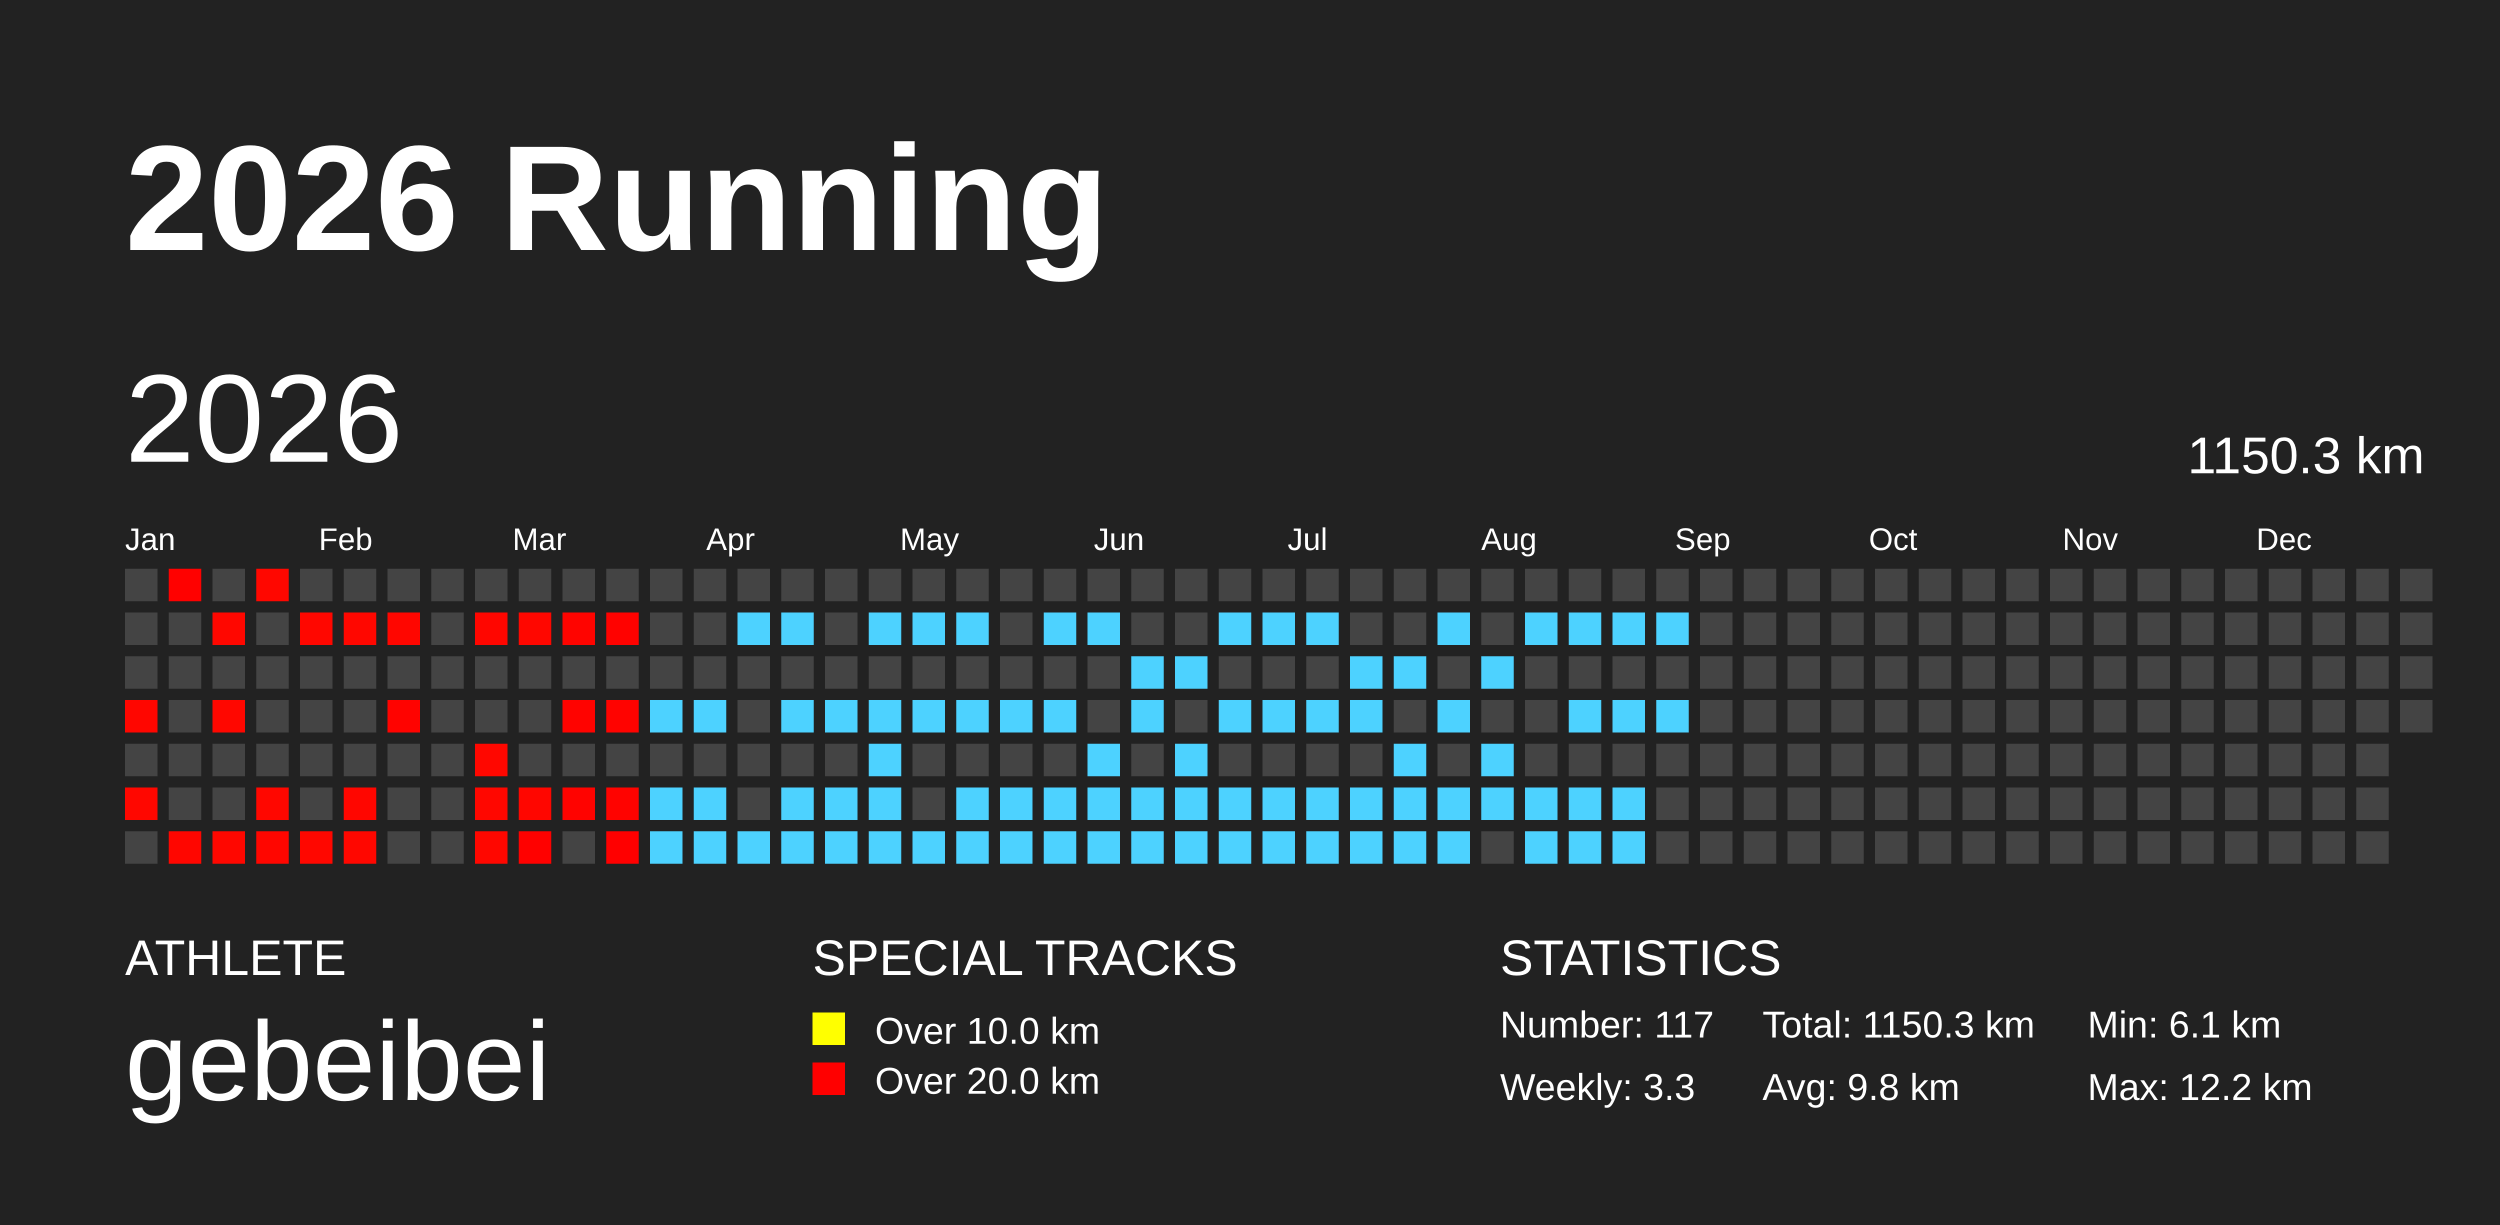
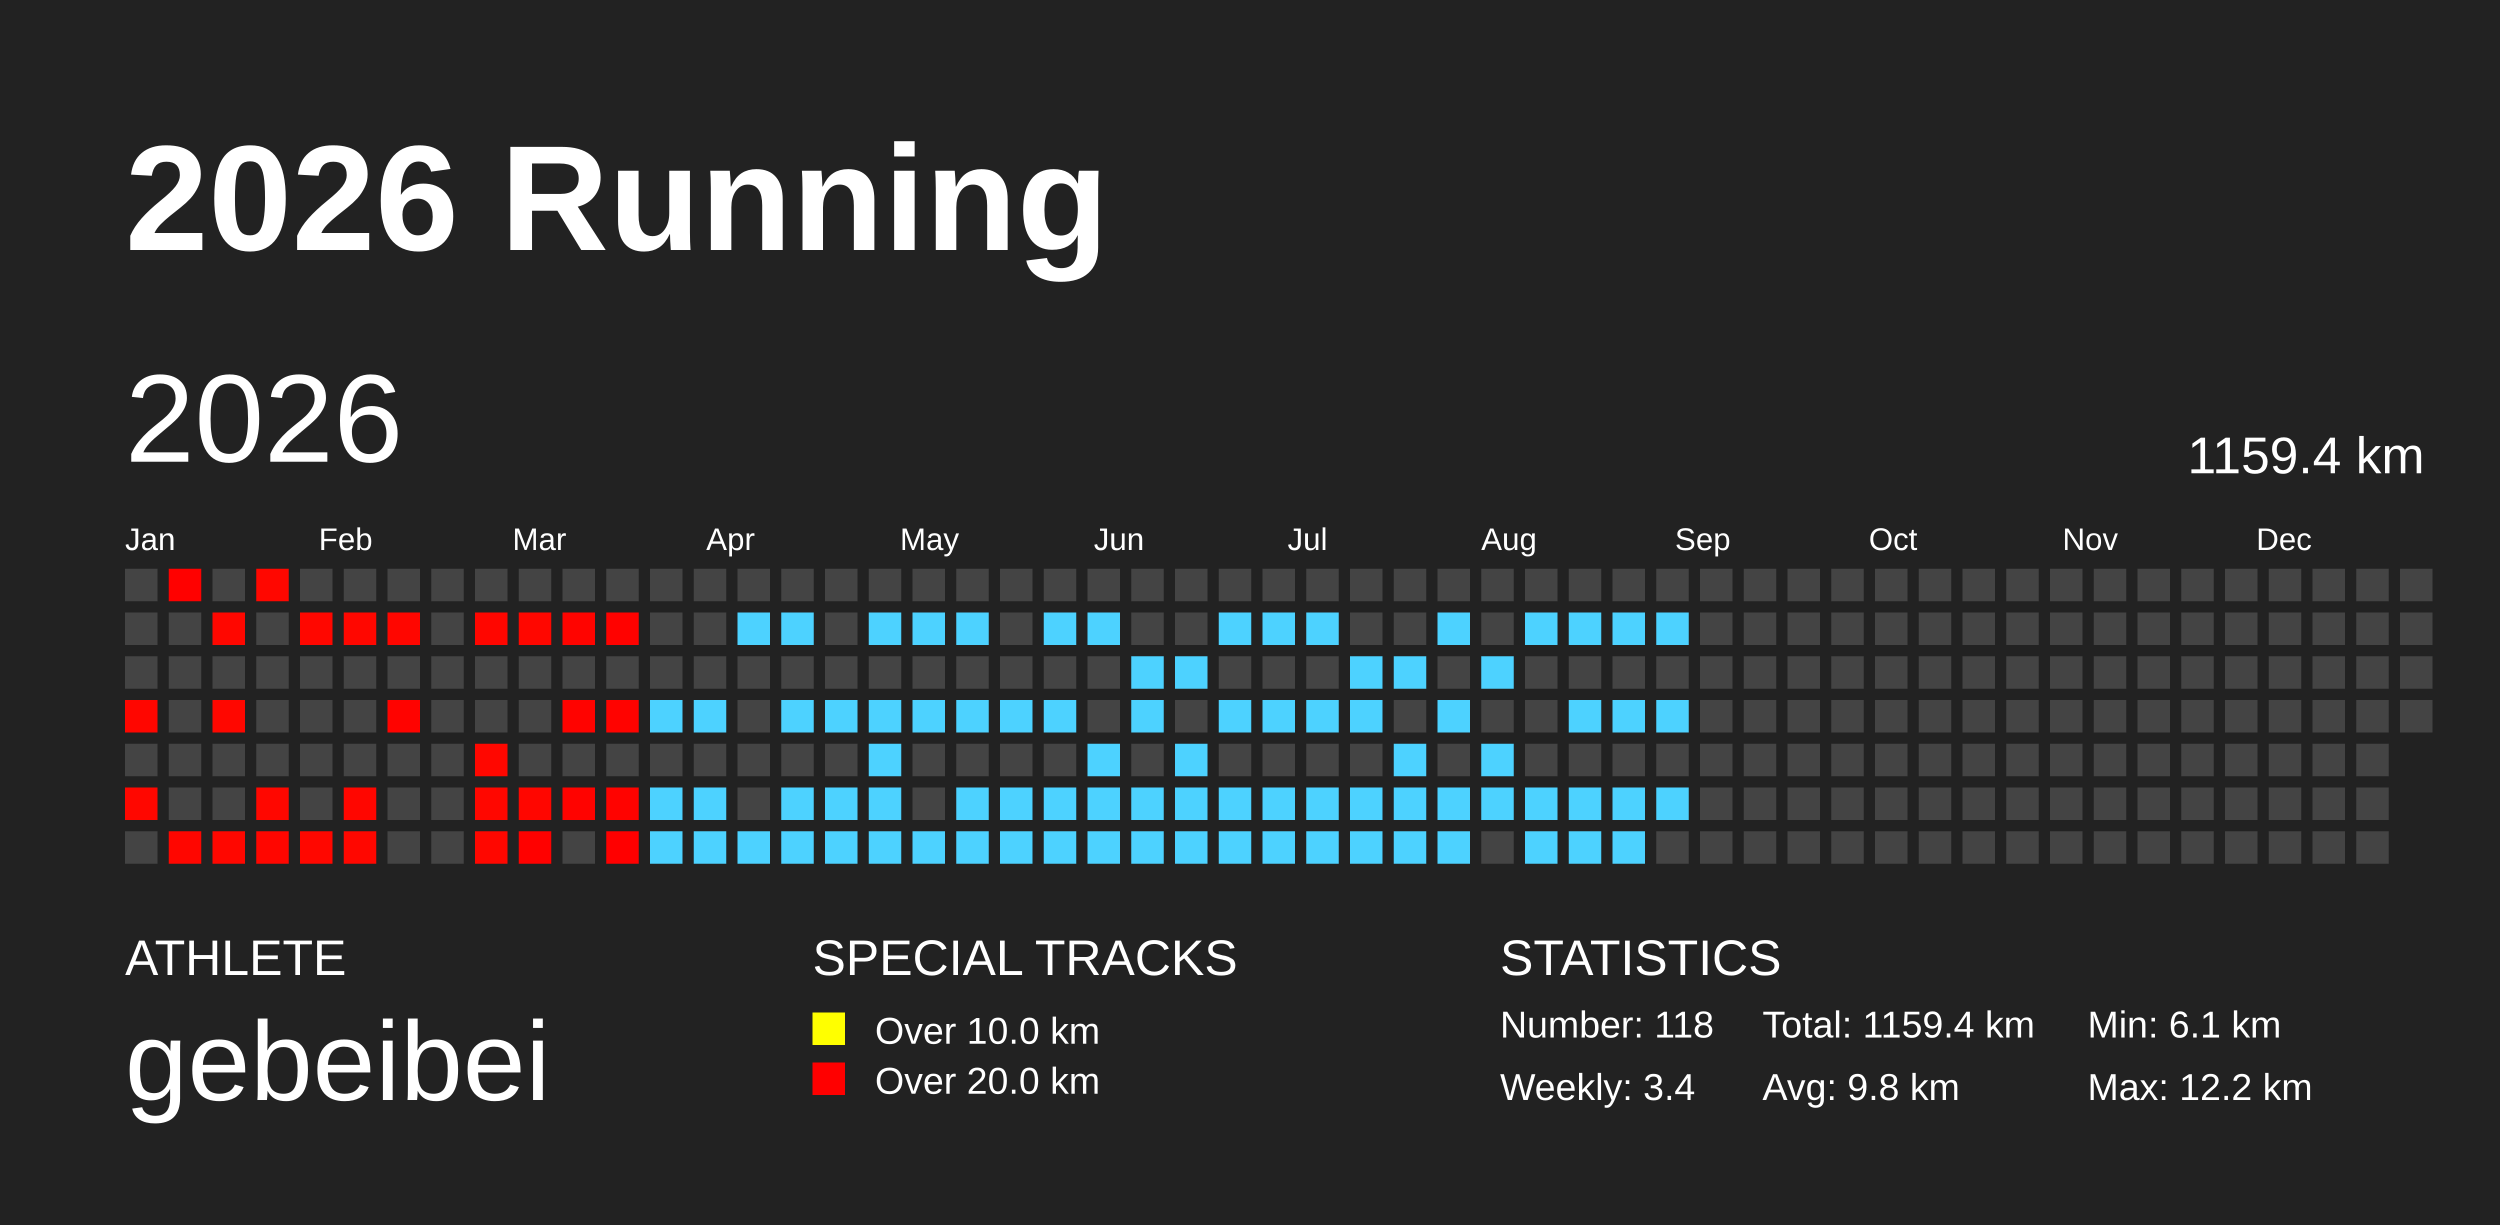
<svg xmlns="http://www.w3.org/2000/svg" baseProfile="full" height="98mm" version="1.1" viewBox="0,0,200,98" width="200mm">
  <defs />
  <rect fill="#222222" height="98" width="200" x="0" y="0" />
  <text fill="#FFFFFF" style="font-size:12px; font-family:Arial; font-weight:bold;" x="10" y="20">2026 Running</text>
  <text fill="#FFFFFF" style="font-size:4px; font-family:Arial" x="10" y="78">ATHLETE</text>
  <text fill="#FFFFFF" style="font-size:9px; font-family:Arial" x="10" y="88">gebeibei</text>
  <text fill="#FFFFFF" style="font-size:4px; font-family:Arial" x="65" y="78">SPECIAL TRACKS</text>
  <rect fill="yellow" height="2.6" width="2.6" x="65" y="81" />
  <text fill="#FFFFFF" style="font-size:3px; font-family:Arial" x="70" y="83.5">Over 10.0 km</text>
  <rect fill="red" height="2.6" width="2.6" x="65" y="85" />
  <text fill="#FFFFFF" style="font-size:3px; font-family:Arial" x="70" y="87.5">Over 20.0 km</text>
  <text fill="#FFFFFF" style="font-size:4px; font-family:Arial" x="120" y="78">STATISTICS</text>
-   <text fill="#FFFFFF" style="font-size:3px; font-family:Arial" x="120" y="83">Number: 117</text>
-   <text fill="#FFFFFF" style="font-size:3px; font-family:Arial" x="120" y="88">Weekly: 3.3</text>
-   <text fill="#FFFFFF" style="font-size:3px; font-family:Arial" x="141" y="83">Total: 1150.3 km</text>
+   <text fill="#FFFFFF" style="font-size:3px; font-family:Arial" x="120" y="83">Number: 118</text>
+   <text fill="#FFFFFF" style="font-size:3px; font-family:Arial" x="120" y="88">Weekly: 3.4</text>
+   <text fill="#FFFFFF" style="font-size:3px; font-family:Arial" x="141" y="83">Total: 1159.4 km</text>
  <text fill="#FFFFFF" style="font-size:3px; font-family:Arial" x="141" y="88">Avg: 9.8 km</text>
  <text fill="#FFFFFF" style="font-size:3px; font-family:Arial" x="167" y="83">Min: 6.1 km</text>
  <text fill="#FFFFFF" style="font-size:3px; font-family:Arial" x="167" y="88">Max: 12.2 km</text>
  <text dominant-baseline="hanging" fill="#FFFFFF" style="font-size:10.0px; font-family:Arial;" x="10" y="30">2026</text>
-   <text dominant-baseline="hanging" fill="#FFFFFF" style="font-size:4.125px; font-family:Arial;" x="175" y="35">1150.3 km</text>
+   <text dominant-baseline="hanging" fill="#FFFFFF" style="font-size:4.125px; font-family:Arial;" x="175" y="35">1159.4 km</text>
  <text fill="#FFFFFF" style="font-size:2.5px; font-family:Arial" x="10.0" y="44">Jan</text>
  <text fill="#FFFFFF" style="font-size:2.5px; font-family:Arial" x="25.5" y="44">Feb</text>
  <text fill="#FFFFFF" style="font-size:2.5px; font-family:Arial" x="41.0" y="44">Mar</text>
  <text fill="#FFFFFF" style="font-size:2.5px; font-family:Arial" x="56.5" y="44">Apr</text>
  <text fill="#FFFFFF" style="font-size:2.5px; font-family:Arial" x="72.0" y="44">May</text>
  <text fill="#FFFFFF" style="font-size:2.5px; font-family:Arial" x="87.5" y="44">Jun</text>
  <text fill="#FFFFFF" style="font-size:2.5px; font-family:Arial" x="103.0" y="44">Jul</text>
  <text fill="#FFFFFF" style="font-size:2.5px; font-family:Arial" x="118.5" y="44">Aug</text>
  <text fill="#FFFFFF" style="font-size:2.5px; font-family:Arial" x="134.0" y="44">Sep</text>
  <text fill="#FFFFFF" style="font-size:2.5px; font-family:Arial" x="149.5" y="44">Oct</text>
  <text fill="#FFFFFF" style="font-size:2.5px; font-family:Arial" x="165.0" y="44">Nov</text>
  <text fill="#FFFFFF" style="font-size:2.5px; font-family:Arial" x="180.5" y="44">Dec</text>
  <rect fill="#444444" height="2.6" width="2.6" x="10.0" y="45.5" />
  <rect fill="#444444" height="2.6" width="2.6" x="10.0" y="49.0" />
  <rect fill="#444444" height="2.6" width="2.6" x="10.0" y="52.5" />
  <rect fill="#ff0600" height="2.6" width="2.6" x="10.0" y="56.0" />
  <rect fill="#444444" height="2.6" width="2.6" x="10.0" y="59.5" />
  <rect fill="#ff0700" height="2.6" width="2.6" x="10.0" y="63.0" />
  <rect fill="#444444" height="2.6" width="2.6" x="10.0" y="66.5" />
  <rect fill="#ff0100" height="2.6" width="2.6" x="13.5" y="45.5" />
  <rect fill="#444444" height="2.6" width="2.6" x="13.5" y="49.0" />
  <rect fill="#444444" height="2.6" width="2.6" x="13.5" y="52.5" />
  <rect fill="#444444" height="2.6" width="2.6" x="13.5" y="56.0" />
  <rect fill="#444444" height="2.6" width="2.6" x="13.5" y="59.5" />
  <rect fill="#444444" height="2.6" width="2.6" x="13.5" y="63.0" />
  <rect fill="#ff0600" height="2.6" width="2.6" x="13.5" y="66.5" />
  <rect fill="#444444" height="2.6" width="2.6" x="17.0" y="45.5" />
  <rect fill="#ff0700" height="2.6" width="2.6" x="17.0" y="49.0" />
  <rect fill="#444444" height="2.6" width="2.6" x="17.0" y="52.5" />
  <rect fill="#ff0700" height="2.6" width="2.6" x="17.0" y="56.0" />
  <rect fill="#444444" height="2.6" width="2.6" x="17.0" y="59.5" />
  <rect fill="#444444" height="2.6" width="2.6" x="17.0" y="63.0" />
  <rect fill="#ff0700" height="2.6" width="2.6" x="17.0" y="66.5" />
  <rect fill="#ff0700" height="2.6" width="2.6" x="20.5" y="45.5" />
  <rect fill="#444444" height="2.6" width="2.6" x="20.5" y="49.0" />
  <rect fill="#444444" height="2.6" width="2.6" x="20.5" y="52.5" />
  <rect fill="#444444" height="2.6" width="2.6" x="20.5" y="56.0" />
  <rect fill="#444444" height="2.6" width="2.6" x="20.5" y="59.5" />
  <rect fill="#ff0700" height="2.6" width="2.6" x="20.5" y="63.0" />
  <rect fill="#ff0600" height="2.6" width="2.6" x="20.5" y="66.5" />
  <rect fill="#444444" height="2.6" width="2.6" x="24.0" y="45.5" />
  <rect fill="#ff0700" height="2.6" width="2.6" x="24.0" y="49.0" />
  <rect fill="#444444" height="2.6" width="2.6" x="24.0" y="52.5" />
  <rect fill="#444444" height="2.6" width="2.6" x="24.0" y="56.0" />
  <rect fill="#444444" height="2.6" width="2.6" x="24.0" y="59.5" />
  <rect fill="#444444" height="2.6" width="2.6" x="24.0" y="63.0" />
  <rect fill="#ff0700" height="2.6" width="2.6" x="24.0" y="66.5" />
  <rect fill="#444444" height="2.6" width="2.6" x="27.5" y="45.5" />
  <rect fill="#ff0700" height="2.6" width="2.6" x="27.5" y="49.0" />
  <rect fill="#444444" height="2.6" width="2.6" x="27.5" y="52.5" />
  <rect fill="#444444" height="2.6" width="2.6" x="27.5" y="56.0" />
  <rect fill="#444444" height="2.6" width="2.6" x="27.5" y="59.5" />
  <rect fill="#ff0600" height="2.6" width="2.6" x="27.5" y="63.0" />
  <rect fill="#ff0700" height="2.6" width="2.6" x="27.5" y="66.5" />
  <rect fill="#444444" height="2.6" width="2.6" x="31.0" y="45.5" />
  <rect fill="#ff0600" height="2.6" width="2.6" x="31.0" y="49.0" />
  <rect fill="#444444" height="2.6" width="2.6" x="31.0" y="52.5" />
  <rect fill="#ff0300" height="2.6" width="2.6" x="31.0" y="56.0" />
  <rect fill="#444444" height="2.6" width="2.6" x="31.0" y="59.5" />
  <rect fill="#444444" height="2.6" width="2.6" x="31.0" y="63.0" />
  <rect fill="#444444" height="2.6" width="2.6" x="31.0" y="66.5" />
  <rect fill="#444444" height="2.6" width="2.6" x="34.5" y="45.5" />
  <rect fill="#444444" height="2.6" width="2.6" x="34.5" y="49.0" />
  <rect fill="#444444" height="2.6" width="2.6" x="34.5" y="52.5" />
  <rect fill="#444444" height="2.6" width="2.6" x="34.5" y="56.0" />
  <rect fill="#444444" height="2.6" width="2.6" x="34.5" y="59.5" />
  <rect fill="#444444" height="2.6" width="2.6" x="34.5" y="63.0" />
  <rect fill="#444444" height="2.6" width="2.6" x="34.5" y="66.5" />
  <rect fill="#444444" height="2.6" width="2.6" x="38.0" y="45.5" />
  <rect fill="#ff0600" height="2.6" width="2.6" x="38.0" y="49.0" />
  <rect fill="#444444" height="2.6" width="2.6" x="38.0" y="52.5" />
  <rect fill="#444444" height="2.6" width="2.6" x="38.0" y="56.0" />
  <rect fill="#ff0700" height="2.6" width="2.6" x="38.0" y="59.5" />
  <rect fill="#ff0700" height="2.6" width="2.6" x="38.0" y="63.0" />
  <rect fill="#ff0700" height="2.6" width="2.6" x="38.0" y="66.5" />
  <rect fill="#444444" height="2.6" width="2.6" x="41.5" y="45.5" />
  <rect fill="#ff0700" height="2.6" width="2.6" x="41.5" y="49.0" />
  <rect fill="#444444" height="2.6" width="2.6" x="41.5" y="52.5" />
  <rect fill="#444444" height="2.6" width="2.6" x="41.5" y="56.0" />
  <rect fill="#444444" height="2.6" width="2.6" x="41.5" y="59.5" />
  <rect fill="#ff0600" height="2.6" width="2.6" x="41.5" y="63.0" />
  <rect fill="#ff0100" height="2.6" width="2.6" x="41.5" y="66.5" />
  <rect fill="#444444" height="2.6" width="2.6" x="45.0" y="45.5" />
  <rect fill="#ff0400" height="2.6" width="2.6" x="45.0" y="49.0" />
  <rect fill="#444444" height="2.6" width="2.6" x="45.0" y="52.5" />
  <rect fill="#ff0300" height="2.6" width="2.6" x="45.0" y="56.0" />
  <rect fill="#444444" height="2.6" width="2.6" x="45.0" y="59.5" />
  <rect fill="#ff0300" height="2.6" width="2.6" x="45.0" y="63.0" />
  <rect fill="#444444" height="2.6" width="2.6" x="45.0" y="66.5" />
  <rect fill="#444444" height="2.6" width="2.6" x="48.5" y="45.5" />
  <rect fill="#ff0200" height="2.6" width="2.6" x="48.5" y="49.0" />
  <rect fill="#444444" height="2.6" width="2.6" x="48.5" y="52.5" />
  <rect fill="#ff0300" height="2.6" width="2.6" x="48.5" y="56.0" />
  <rect fill="#444444" height="2.6" width="2.6" x="48.5" y="59.5" />
  <rect fill="#ff0300" height="2.6" width="2.6" x="48.5" y="63.0" />
  <rect fill="#ff0000" height="2.6" width="2.6" x="48.5" y="66.5" />
  <rect fill="#444444" height="2.6" width="2.6" x="52.0" y="45.5" />
  <rect fill="#444444" height="2.6" width="2.6" x="52.0" y="49.0" />
  <rect fill="#444444" height="2.6" width="2.6" x="52.0" y="52.5" />
  <rect fill="#4dd2ff" height="2.6" width="2.6" x="52.0" y="56.0" />
  <rect fill="#444444" height="2.6" width="2.6" x="52.0" y="59.5" />
  <rect fill="#4dd2ff" height="2.6" width="2.6" x="52.0" y="63.0" />
  <rect fill="#4dd2ff" height="2.6" width="2.6" x="52.0" y="66.5" />
  <rect fill="#444444" height="2.6" width="2.6" x="55.5" y="45.5" />
  <rect fill="#444444" height="2.6" width="2.6" x="55.5" y="49.0" />
  <rect fill="#444444" height="2.6" width="2.6" x="55.5" y="52.5" />
  <rect fill="#4dd2ff" height="2.6" width="2.6" x="55.5" y="56.0" />
  <rect fill="#444444" height="2.6" width="2.6" x="55.5" y="59.5" />
  <rect fill="#4dd2ff" height="2.6" width="2.6" x="55.5" y="63.0" />
  <rect fill="#4dd2ff" height="2.6" width="2.6" x="55.5" y="66.5" />
  <rect fill="#444444" height="2.6" width="2.6" x="59.0" y="45.5" />
  <rect fill="#4dd2ff" height="2.6" width="2.6" x="59.0" y="49.0" />
  <rect fill="#444444" height="2.6" width="2.6" x="59.0" y="52.5" />
  <rect fill="#444444" height="2.6" width="2.6" x="59.0" y="56.0" />
  <rect fill="#444444" height="2.6" width="2.6" x="59.0" y="59.5" />
  <rect fill="#444444" height="2.6" width="2.6" x="59.0" y="63.0" />
  <rect fill="#4dd2ff" height="2.6" width="2.6" x="59.0" y="66.5" />
  <rect fill="#444444" height="2.6" width="2.6" x="62.5" y="45.5" />
  <rect fill="#4dd2ff" height="2.6" width="2.6" x="62.5" y="49.0" />
  <rect fill="#444444" height="2.6" width="2.6" x="62.5" y="52.5" />
  <rect fill="#4dd2ff" height="2.6" width="2.6" x="62.5" y="56.0" />
  <rect fill="#444444" height="2.6" width="2.6" x="62.5" y="59.5" />
  <rect fill="#4dd2ff" height="2.6" width="2.6" x="62.5" y="63.0" />
  <rect fill="#4dd2ff" height="2.6" width="2.6" x="62.5" y="66.5" />
  <rect fill="#444444" height="2.6" width="2.6" x="66.0" y="45.5" />
  <rect fill="#444444" height="2.6" width="2.6" x="66.0" y="49.0" />
  <rect fill="#444444" height="2.6" width="2.6" x="66.0" y="52.5" />
  <rect fill="#4dd2ff" height="2.6" width="2.6" x="66.0" y="56.0" />
  <rect fill="#444444" height="2.6" width="2.6" x="66.0" y="59.5" />
  <rect fill="#4dd2ff" height="2.6" width="2.6" x="66.0" y="63.0" />
  <rect fill="#4dd2ff" height="2.6" width="2.6" x="66.0" y="66.5" />
  <rect fill="#444444" height="2.6" width="2.6" x="69.5" y="45.5" />
  <rect fill="#4dd2ff" height="2.6" width="2.6" x="69.5" y="49.0" />
  <rect fill="#444444" height="2.6" width="2.6" x="69.5" y="52.5" />
  <rect fill="#4dd2ff" height="2.6" width="2.6" x="69.5" y="56.0" />
  <rect fill="#4dd2ff" height="2.6" width="2.6" x="69.5" y="59.5" />
  <rect fill="#4dd2ff" height="2.6" width="2.6" x="69.5" y="63.0" />
  <rect fill="#4dd2ff" height="2.6" width="2.6" x="69.5" y="66.5" />
  <rect fill="#444444" height="2.6" width="2.6" x="73.0" y="45.5" />
  <rect fill="#4dd2ff" height="2.6" width="2.6" x="73.0" y="49.0" />
  <rect fill="#444444" height="2.6" width="2.6" x="73.0" y="52.5" />
  <rect fill="#4dd2ff" height="2.6" width="2.6" x="73.0" y="56.0" />
  <rect fill="#444444" height="2.6" width="2.6" x="73.0" y="59.5" />
  <rect fill="#444444" height="2.6" width="2.6" x="73.0" y="63.0" />
  <rect fill="#4dd2ff" height="2.6" width="2.6" x="73.0" y="66.5" />
  <rect fill="#444444" height="2.6" width="2.6" x="76.5" y="45.5" />
  <rect fill="#4dd2ff" height="2.6" width="2.6" x="76.5" y="49.0" />
  <rect fill="#444444" height="2.6" width="2.6" x="76.5" y="52.5" />
  <rect fill="#4dd2ff" height="2.6" width="2.6" x="76.5" y="56.0" />
  <rect fill="#444444" height="2.6" width="2.6" x="76.5" y="59.5" />
  <rect fill="#4dd2ff" height="2.6" width="2.6" x="76.5" y="63.0" />
  <rect fill="#4dd2ff" height="2.6" width="2.6" x="76.5" y="66.5" />
  <rect fill="#444444" height="2.6" width="2.6" x="80.0" y="45.5" />
  <rect fill="#444444" height="2.6" width="2.6" x="80.0" y="49.0" />
  <rect fill="#444444" height="2.6" width="2.6" x="80.0" y="52.5" />
  <rect fill="#4dd2ff" height="2.6" width="2.6" x="80.0" y="56.0" />
  <rect fill="#444444" height="2.6" width="2.6" x="80.0" y="59.5" />
  <rect fill="#4dd2ff" height="2.6" width="2.6" x="80.0" y="63.0" />
  <rect fill="#4dd2ff" height="2.6" width="2.6" x="80.0" y="66.5" />
  <rect fill="#444444" height="2.6" width="2.6" x="83.5" y="45.5" />
  <rect fill="#4dd2ff" height="2.6" width="2.6" x="83.5" y="49.0" />
  <rect fill="#444444" height="2.6" width="2.6" x="83.5" y="52.5" />
  <rect fill="#4dd2ff" height="2.6" width="2.6" x="83.5" y="56.0" />
  <rect fill="#444444" height="2.6" width="2.6" x="83.5" y="59.5" />
  <rect fill="#4dd2ff" height="2.6" width="2.6" x="83.5" y="63.0" />
  <rect fill="#4dd2ff" height="2.6" width="2.6" x="83.5" y="66.5" />
  <rect fill="#444444" height="2.6" width="2.6" x="87.0" y="45.5" />
  <rect fill="#4dd2ff" height="2.6" width="2.6" x="87.0" y="49.0" />
  <rect fill="#444444" height="2.6" width="2.6" x="87.0" y="52.5" />
  <rect fill="#444444" height="2.6" width="2.6" x="87.0" y="56.0" />
  <rect fill="#4dd2ff" height="2.6" width="2.6" x="87.0" y="59.5" />
  <rect fill="#4dd2ff" height="2.6" width="2.6" x="87.0" y="63.0" />
  <rect fill="#4dd2ff" height="2.6" width="2.6" x="87.0" y="66.5" />
  <rect fill="#444444" height="2.6" width="2.6" x="90.5" y="45.5" />
  <rect fill="#444444" height="2.6" width="2.6" x="90.5" y="49.0" />
  <rect fill="#4dd2ff" height="2.6" width="2.6" x="90.5" y="52.5" />
  <rect fill="#4dd2ff" height="2.6" width="2.6" x="90.5" y="56.0" />
  <rect fill="#444444" height="2.6" width="2.6" x="90.5" y="59.5" />
  <rect fill="#4dd2ff" height="2.6" width="2.6" x="90.5" y="63.0" />
  <rect fill="#4dd2ff" height="2.6" width="2.6" x="90.5" y="66.5" />
  <rect fill="#444444" height="2.6" width="2.6" x="94.0" y="45.5" />
  <rect fill="#444444" height="2.6" width="2.6" x="94.0" y="49.0" />
  <rect fill="#4dd2ff" height="2.6" width="2.6" x="94.0" y="52.5" />
  <rect fill="#444444" height="2.6" width="2.6" x="94.0" y="56.0" />
  <rect fill="#4dd2ff" height="2.6" width="2.6" x="94.0" y="59.5" />
  <rect fill="#4dd2ff" height="2.6" width="2.6" x="94.0" y="63.0" />
  <rect fill="#4dd2ff" height="2.6" width="2.6" x="94.0" y="66.5" />
  <rect fill="#444444" height="2.6" width="2.6" x="97.5" y="45.5" />
  <rect fill="#4dd2ff" height="2.6" width="2.6" x="97.5" y="49.0" />
  <rect fill="#444444" height="2.6" width="2.6" x="97.5" y="52.5" />
  <rect fill="#4dd2ff" height="2.6" width="2.6" x="97.5" y="56.0" />
  <rect fill="#444444" height="2.6" width="2.6" x="97.5" y="59.5" />
  <rect fill="#4dd2ff" height="2.6" width="2.6" x="97.5" y="63.0" />
  <rect fill="#4dd2ff" height="2.6" width="2.6" x="97.5" y="66.5" />
  <rect fill="#444444" height="2.6" width="2.6" x="101.0" y="45.5" />
  <rect fill="#4dd2ff" height="2.6" width="2.6" x="101.0" y="49.0" />
  <rect fill="#444444" height="2.6" width="2.6" x="101.0" y="52.5" />
  <rect fill="#4dd2ff" height="2.6" width="2.6" x="101.0" y="56.0" />
  <rect fill="#444444" height="2.6" width="2.6" x="101.0" y="59.5" />
  <rect fill="#4dd2ff" height="2.6" width="2.6" x="101.0" y="63.0" />
  <rect fill="#4dd2ff" height="2.6" width="2.6" x="101.0" y="66.5" />
  <rect fill="#444444" height="2.6" width="2.6" x="104.5" y="45.5" />
  <rect fill="#4dd2ff" height="2.6" width="2.6" x="104.5" y="49.0" />
  <rect fill="#444444" height="2.6" width="2.6" x="104.5" y="52.5" />
  <rect fill="#4dd2ff" height="2.6" width="2.6" x="104.5" y="56.0" />
  <rect fill="#444444" height="2.6" width="2.6" x="104.5" y="59.5" />
  <rect fill="#4dd2ff" height="2.6" width="2.6" x="104.5" y="63.0" />
  <rect fill="#4dd2ff" height="2.6" width="2.6" x="104.5" y="66.5" />
  <rect fill="#444444" height="2.6" width="2.6" x="108.0" y="45.5" />
  <rect fill="#444444" height="2.6" width="2.6" x="108.0" y="49.0" />
  <rect fill="#4dd2ff" height="2.6" width="2.6" x="108.0" y="52.5" />
  <rect fill="#4dd2ff" height="2.6" width="2.6" x="108.0" y="56.0" />
  <rect fill="#444444" height="2.6" width="2.6" x="108.0" y="59.5" />
  <rect fill="#4dd2ff" height="2.6" width="2.6" x="108.0" y="63.0" />
  <rect fill="#4dd2ff" height="2.6" width="2.6" x="108.0" y="66.5" />
  <rect fill="#444444" height="2.6" width="2.6" x="111.5" y="45.5" />
  <rect fill="#444444" height="2.6" width="2.6" x="111.5" y="49.0" />
  <rect fill="#4dd2ff" height="2.6" width="2.6" x="111.5" y="52.5" />
  <rect fill="#444444" height="2.6" width="2.6" x="111.5" y="56.0" />
  <rect fill="#4dd2ff" height="2.6" width="2.6" x="111.5" y="59.5" />
  <rect fill="#4dd2ff" height="2.6" width="2.6" x="111.5" y="63.0" />
  <rect fill="#4dd2ff" height="2.6" width="2.6" x="111.5" y="66.5" />
  <rect fill="#444444" height="2.6" width="2.6" x="115.0" y="45.5" />
  <rect fill="#4dd2ff" height="2.6" width="2.6" x="115.0" y="49.0" />
  <rect fill="#444444" height="2.6" width="2.6" x="115.0" y="52.5" />
  <rect fill="#4dd2ff" height="2.6" width="2.6" x="115.0" y="56.0" />
  <rect fill="#444444" height="2.6" width="2.6" x="115.0" y="59.5" />
  <rect fill="#4dd2ff" height="2.6" width="2.6" x="115.0" y="63.0" />
  <rect fill="#4dd2ff" height="2.6" width="2.6" x="115.0" y="66.5" />
  <rect fill="#444444" height="2.6" width="2.6" x="118.5" y="45.5" />
  <rect fill="#444444" height="2.6" width="2.6" x="118.5" y="49.0" />
  <rect fill="#4dd2ff" height="2.6" width="2.6" x="118.5" y="52.5" />
  <rect fill="#444444" height="2.6" width="2.6" x="118.5" y="56.0" />
  <rect fill="#4dd2ff" height="2.6" width="2.6" x="118.5" y="59.5" />
  <rect fill="#4dd2ff" height="2.6" width="2.6" x="118.5" y="63.0" />
  <rect fill="#444444" height="2.6" width="2.6" x="118.5" y="66.5" />
  <rect fill="#444444" height="2.6" width="2.6" x="122.0" y="45.5" />
  <rect fill="#4dd2ff" height="2.6" width="2.6" x="122.0" y="49.0" />
  <rect fill="#444444" height="2.6" width="2.6" x="122.0" y="52.5" />
  <rect fill="#444444" height="2.6" width="2.6" x="122.0" y="56.0" />
  <rect fill="#444444" height="2.6" width="2.6" x="122.0" y="59.5" />
  <rect fill="#4dd2ff" height="2.6" width="2.6" x="122.0" y="63.0" />
  <rect fill="#4dd2ff" height="2.6" width="2.6" x="122.0" y="66.5" />
  <rect fill="#444444" height="2.6" width="2.6" x="125.5" y="45.5" />
  <rect fill="#4dd2ff" height="2.6" width="2.6" x="125.5" y="49.0" />
  <rect fill="#444444" height="2.6" width="2.6" x="125.5" y="52.5" />
  <rect fill="#4dd2ff" height="2.6" width="2.6" x="125.5" y="56.0" />
  <rect fill="#444444" height="2.6" width="2.6" x="125.5" y="59.5" />
  <rect fill="#4dd2ff" height="2.6" width="2.6" x="125.5" y="63.0" />
  <rect fill="#4dd2ff" height="2.6" width="2.6" x="125.5" y="66.5" />
  <rect fill="#444444" height="2.6" width="2.6" x="129.0" y="45.5" />
  <rect fill="#4dd2ff" height="2.6" width="2.6" x="129.0" y="49.0" />
  <rect fill="#444444" height="2.6" width="2.6" x="129.0" y="52.5" />
  <rect fill="#4dd2ff" height="2.6" width="2.6" x="129.0" y="56.0" />
  <rect fill="#444444" height="2.6" width="2.6" x="129.0" y="59.5" />
  <rect fill="#4dd2ff" height="2.6" width="2.6" x="129.0" y="63.0" />
  <rect fill="#4dd2ff" height="2.6" width="2.6" x="129.0" y="66.5" />
  <rect fill="#444444" height="2.6" width="2.6" x="132.5" y="45.5" />
  <rect fill="#4dd2ff" height="2.6" width="2.6" x="132.5" y="49.0" />
  <rect fill="#444444" height="2.6" width="2.6" x="132.5" y="52.5" />
  <rect fill="#4dd2ff" height="2.6" width="2.6" x="132.5" y="56.0" />
  <rect fill="#444444" height="2.6" width="2.6" x="132.5" y="59.5" />
-   <rect fill="#444444" height="2.6" width="2.6" x="132.5" y="63.0" />
+   <rect fill="#4dd2ff" height="2.6" width="2.6" x="132.5" y="63.0" />
  <rect fill="#444444" height="2.6" width="2.6" x="132.5" y="66.5" />
  <rect fill="#444444" height="2.6" width="2.6" x="136.0" y="45.5" />
  <rect fill="#444444" height="2.6" width="2.6" x="136.0" y="49.0" />
  <rect fill="#444444" height="2.6" width="2.6" x="136.0" y="52.5" />
  <rect fill="#444444" height="2.6" width="2.6" x="136.0" y="56.0" />
  <rect fill="#444444" height="2.6" width="2.6" x="136.0" y="59.5" />
  <rect fill="#444444" height="2.6" width="2.6" x="136.0" y="63.0" />
  <rect fill="#444444" height="2.6" width="2.6" x="136.0" y="66.5" />
  <rect fill="#444444" height="2.6" width="2.6" x="139.5" y="45.5" />
  <rect fill="#444444" height="2.6" width="2.6" x="139.5" y="49.0" />
  <rect fill="#444444" height="2.6" width="2.6" x="139.5" y="52.5" />
  <rect fill="#444444" height="2.6" width="2.6" x="139.5" y="56.0" />
  <rect fill="#444444" height="2.6" width="2.6" x="139.5" y="59.5" />
  <rect fill="#444444" height="2.6" width="2.6" x="139.5" y="63.0" />
  <rect fill="#444444" height="2.6" width="2.6" x="139.5" y="66.5" />
  <rect fill="#444444" height="2.6" width="2.6" x="143.0" y="45.5" />
  <rect fill="#444444" height="2.6" width="2.6" x="143.0" y="49.0" />
  <rect fill="#444444" height="2.6" width="2.6" x="143.0" y="52.5" />
  <rect fill="#444444" height="2.6" width="2.6" x="143.0" y="56.0" />
  <rect fill="#444444" height="2.6" width="2.6" x="143.0" y="59.5" />
  <rect fill="#444444" height="2.6" width="2.6" x="143.0" y="63.0" />
  <rect fill="#444444" height="2.6" width="2.6" x="143.0" y="66.5" />
  <rect fill="#444444" height="2.6" width="2.6" x="146.5" y="45.5" />
  <rect fill="#444444" height="2.6" width="2.6" x="146.5" y="49.0" />
  <rect fill="#444444" height="2.6" width="2.6" x="146.5" y="52.5" />
  <rect fill="#444444" height="2.6" width="2.6" x="146.5" y="56.0" />
  <rect fill="#444444" height="2.6" width="2.6" x="146.5" y="59.5" />
  <rect fill="#444444" height="2.6" width="2.6" x="146.5" y="63.0" />
  <rect fill="#444444" height="2.6" width="2.6" x="146.5" y="66.5" />
  <rect fill="#444444" height="2.6" width="2.6" x="150.0" y="45.5" />
  <rect fill="#444444" height="2.6" width="2.6" x="150.0" y="49.0" />
  <rect fill="#444444" height="2.6" width="2.6" x="150.0" y="52.5" />
  <rect fill="#444444" height="2.6" width="2.6" x="150.0" y="56.0" />
  <rect fill="#444444" height="2.6" width="2.6" x="150.0" y="59.5" />
  <rect fill="#444444" height="2.6" width="2.6" x="150.0" y="63.0" />
  <rect fill="#444444" height="2.6" width="2.6" x="150.0" y="66.5" />
  <rect fill="#444444" height="2.6" width="2.6" x="153.5" y="45.5" />
  <rect fill="#444444" height="2.6" width="2.6" x="153.5" y="49.0" />
  <rect fill="#444444" height="2.6" width="2.6" x="153.5" y="52.5" />
  <rect fill="#444444" height="2.6" width="2.6" x="153.5" y="56.0" />
  <rect fill="#444444" height="2.6" width="2.6" x="153.5" y="59.5" />
  <rect fill="#444444" height="2.6" width="2.6" x="153.5" y="63.0" />
  <rect fill="#444444" height="2.6" width="2.6" x="153.5" y="66.5" />
  <rect fill="#444444" height="2.6" width="2.6" x="157.0" y="45.5" />
  <rect fill="#444444" height="2.6" width="2.6" x="157.0" y="49.0" />
  <rect fill="#444444" height="2.6" width="2.6" x="157.0" y="52.5" />
  <rect fill="#444444" height="2.6" width="2.6" x="157.0" y="56.0" />
  <rect fill="#444444" height="2.6" width="2.6" x="157.0" y="59.5" />
  <rect fill="#444444" height="2.6" width="2.6" x="157.0" y="63.0" />
  <rect fill="#444444" height="2.6" width="2.6" x="157.0" y="66.5" />
  <rect fill="#444444" height="2.6" width="2.6" x="160.5" y="45.5" />
  <rect fill="#444444" height="2.6" width="2.6" x="160.5" y="49.0" />
  <rect fill="#444444" height="2.6" width="2.6" x="160.5" y="52.5" />
  <rect fill="#444444" height="2.6" width="2.6" x="160.5" y="56.0" />
  <rect fill="#444444" height="2.6" width="2.6" x="160.5" y="59.5" />
  <rect fill="#444444" height="2.6" width="2.6" x="160.5" y="63.0" />
  <rect fill="#444444" height="2.6" width="2.6" x="160.5" y="66.5" />
  <rect fill="#444444" height="2.6" width="2.6" x="164.0" y="45.5" />
  <rect fill="#444444" height="2.6" width="2.6" x="164.0" y="49.0" />
  <rect fill="#444444" height="2.6" width="2.6" x="164.0" y="52.5" />
  <rect fill="#444444" height="2.6" width="2.6" x="164.0" y="56.0" />
  <rect fill="#444444" height="2.6" width="2.6" x="164.0" y="59.5" />
  <rect fill="#444444" height="2.6" width="2.6" x="164.0" y="63.0" />
  <rect fill="#444444" height="2.6" width="2.6" x="164.0" y="66.5" />
  <rect fill="#444444" height="2.6" width="2.6" x="167.5" y="45.5" />
  <rect fill="#444444" height="2.6" width="2.6" x="167.5" y="49.0" />
  <rect fill="#444444" height="2.6" width="2.6" x="167.5" y="52.5" />
  <rect fill="#444444" height="2.6" width="2.6" x="167.5" y="56.0" />
  <rect fill="#444444" height="2.6" width="2.6" x="167.5" y="59.5" />
  <rect fill="#444444" height="2.6" width="2.6" x="167.5" y="63.0" />
  <rect fill="#444444" height="2.6" width="2.6" x="167.5" y="66.5" />
  <rect fill="#444444" height="2.6" width="2.6" x="171.0" y="45.5" />
  <rect fill="#444444" height="2.6" width="2.6" x="171.0" y="49.0" />
  <rect fill="#444444" height="2.6" width="2.6" x="171.0" y="52.5" />
  <rect fill="#444444" height="2.6" width="2.6" x="171.0" y="56.0" />
  <rect fill="#444444" height="2.6" width="2.6" x="171.0" y="59.5" />
  <rect fill="#444444" height="2.6" width="2.6" x="171.0" y="63.0" />
  <rect fill="#444444" height="2.6" width="2.6" x="171.0" y="66.5" />
  <rect fill="#444444" height="2.6" width="2.6" x="174.5" y="45.5" />
  <rect fill="#444444" height="2.6" width="2.6" x="174.5" y="49.0" />
  <rect fill="#444444" height="2.6" width="2.6" x="174.5" y="52.5" />
  <rect fill="#444444" height="2.6" width="2.6" x="174.5" y="56.0" />
  <rect fill="#444444" height="2.6" width="2.6" x="174.5" y="59.5" />
  <rect fill="#444444" height="2.6" width="2.6" x="174.5" y="63.0" />
  <rect fill="#444444" height="2.6" width="2.6" x="174.5" y="66.5" />
  <rect fill="#444444" height="2.6" width="2.6" x="178.0" y="45.5" />
  <rect fill="#444444" height="2.6" width="2.6" x="178.0" y="49.0" />
  <rect fill="#444444" height="2.6" width="2.6" x="178.0" y="52.5" />
  <rect fill="#444444" height="2.6" width="2.6" x="178.0" y="56.0" />
  <rect fill="#444444" height="2.6" width="2.6" x="178.0" y="59.5" />
  <rect fill="#444444" height="2.6" width="2.6" x="178.0" y="63.0" />
  <rect fill="#444444" height="2.6" width="2.6" x="178.0" y="66.5" />
  <rect fill="#444444" height="2.6" width="2.6" x="181.5" y="45.5" />
  <rect fill="#444444" height="2.6" width="2.6" x="181.5" y="49.0" />
  <rect fill="#444444" height="2.6" width="2.6" x="181.5" y="52.5" />
  <rect fill="#444444" height="2.6" width="2.6" x="181.5" y="56.0" />
  <rect fill="#444444" height="2.6" width="2.6" x="181.5" y="59.5" />
  <rect fill="#444444" height="2.6" width="2.6" x="181.5" y="63.0" />
  <rect fill="#444444" height="2.6" width="2.6" x="181.5" y="66.5" />
  <rect fill="#444444" height="2.6" width="2.6" x="185.0" y="45.5" />
  <rect fill="#444444" height="2.6" width="2.6" x="185.0" y="49.0" />
  <rect fill="#444444" height="2.6" width="2.6" x="185.0" y="52.5" />
  <rect fill="#444444" height="2.6" width="2.6" x="185.0" y="56.0" />
  <rect fill="#444444" height="2.6" width="2.6" x="185.0" y="59.5" />
  <rect fill="#444444" height="2.6" width="2.6" x="185.0" y="63.0" />
  <rect fill="#444444" height="2.6" width="2.6" x="185.0" y="66.5" />
  <rect fill="#444444" height="2.6" width="2.6" x="188.5" y="45.5" />
  <rect fill="#444444" height="2.6" width="2.6" x="188.5" y="49.0" />
  <rect fill="#444444" height="2.6" width="2.6" x="188.5" y="52.5" />
  <rect fill="#444444" height="2.6" width="2.6" x="188.5" y="56.0" />
  <rect fill="#444444" height="2.6" width="2.6" x="188.5" y="59.5" />
  <rect fill="#444444" height="2.6" width="2.6" x="188.5" y="63.0" />
  <rect fill="#444444" height="2.6" width="2.6" x="188.5" y="66.5" />
  <rect fill="#444444" height="2.6" width="2.6" x="192.0" y="45.5" />
  <rect fill="#444444" height="2.6" width="2.6" x="192.0" y="49.0" />
  <rect fill="#444444" height="2.6" width="2.6" x="192.0" y="52.5" />
  <rect fill="#444444" height="2.6" width="2.6" x="192.0" y="56.0" />
</svg>
